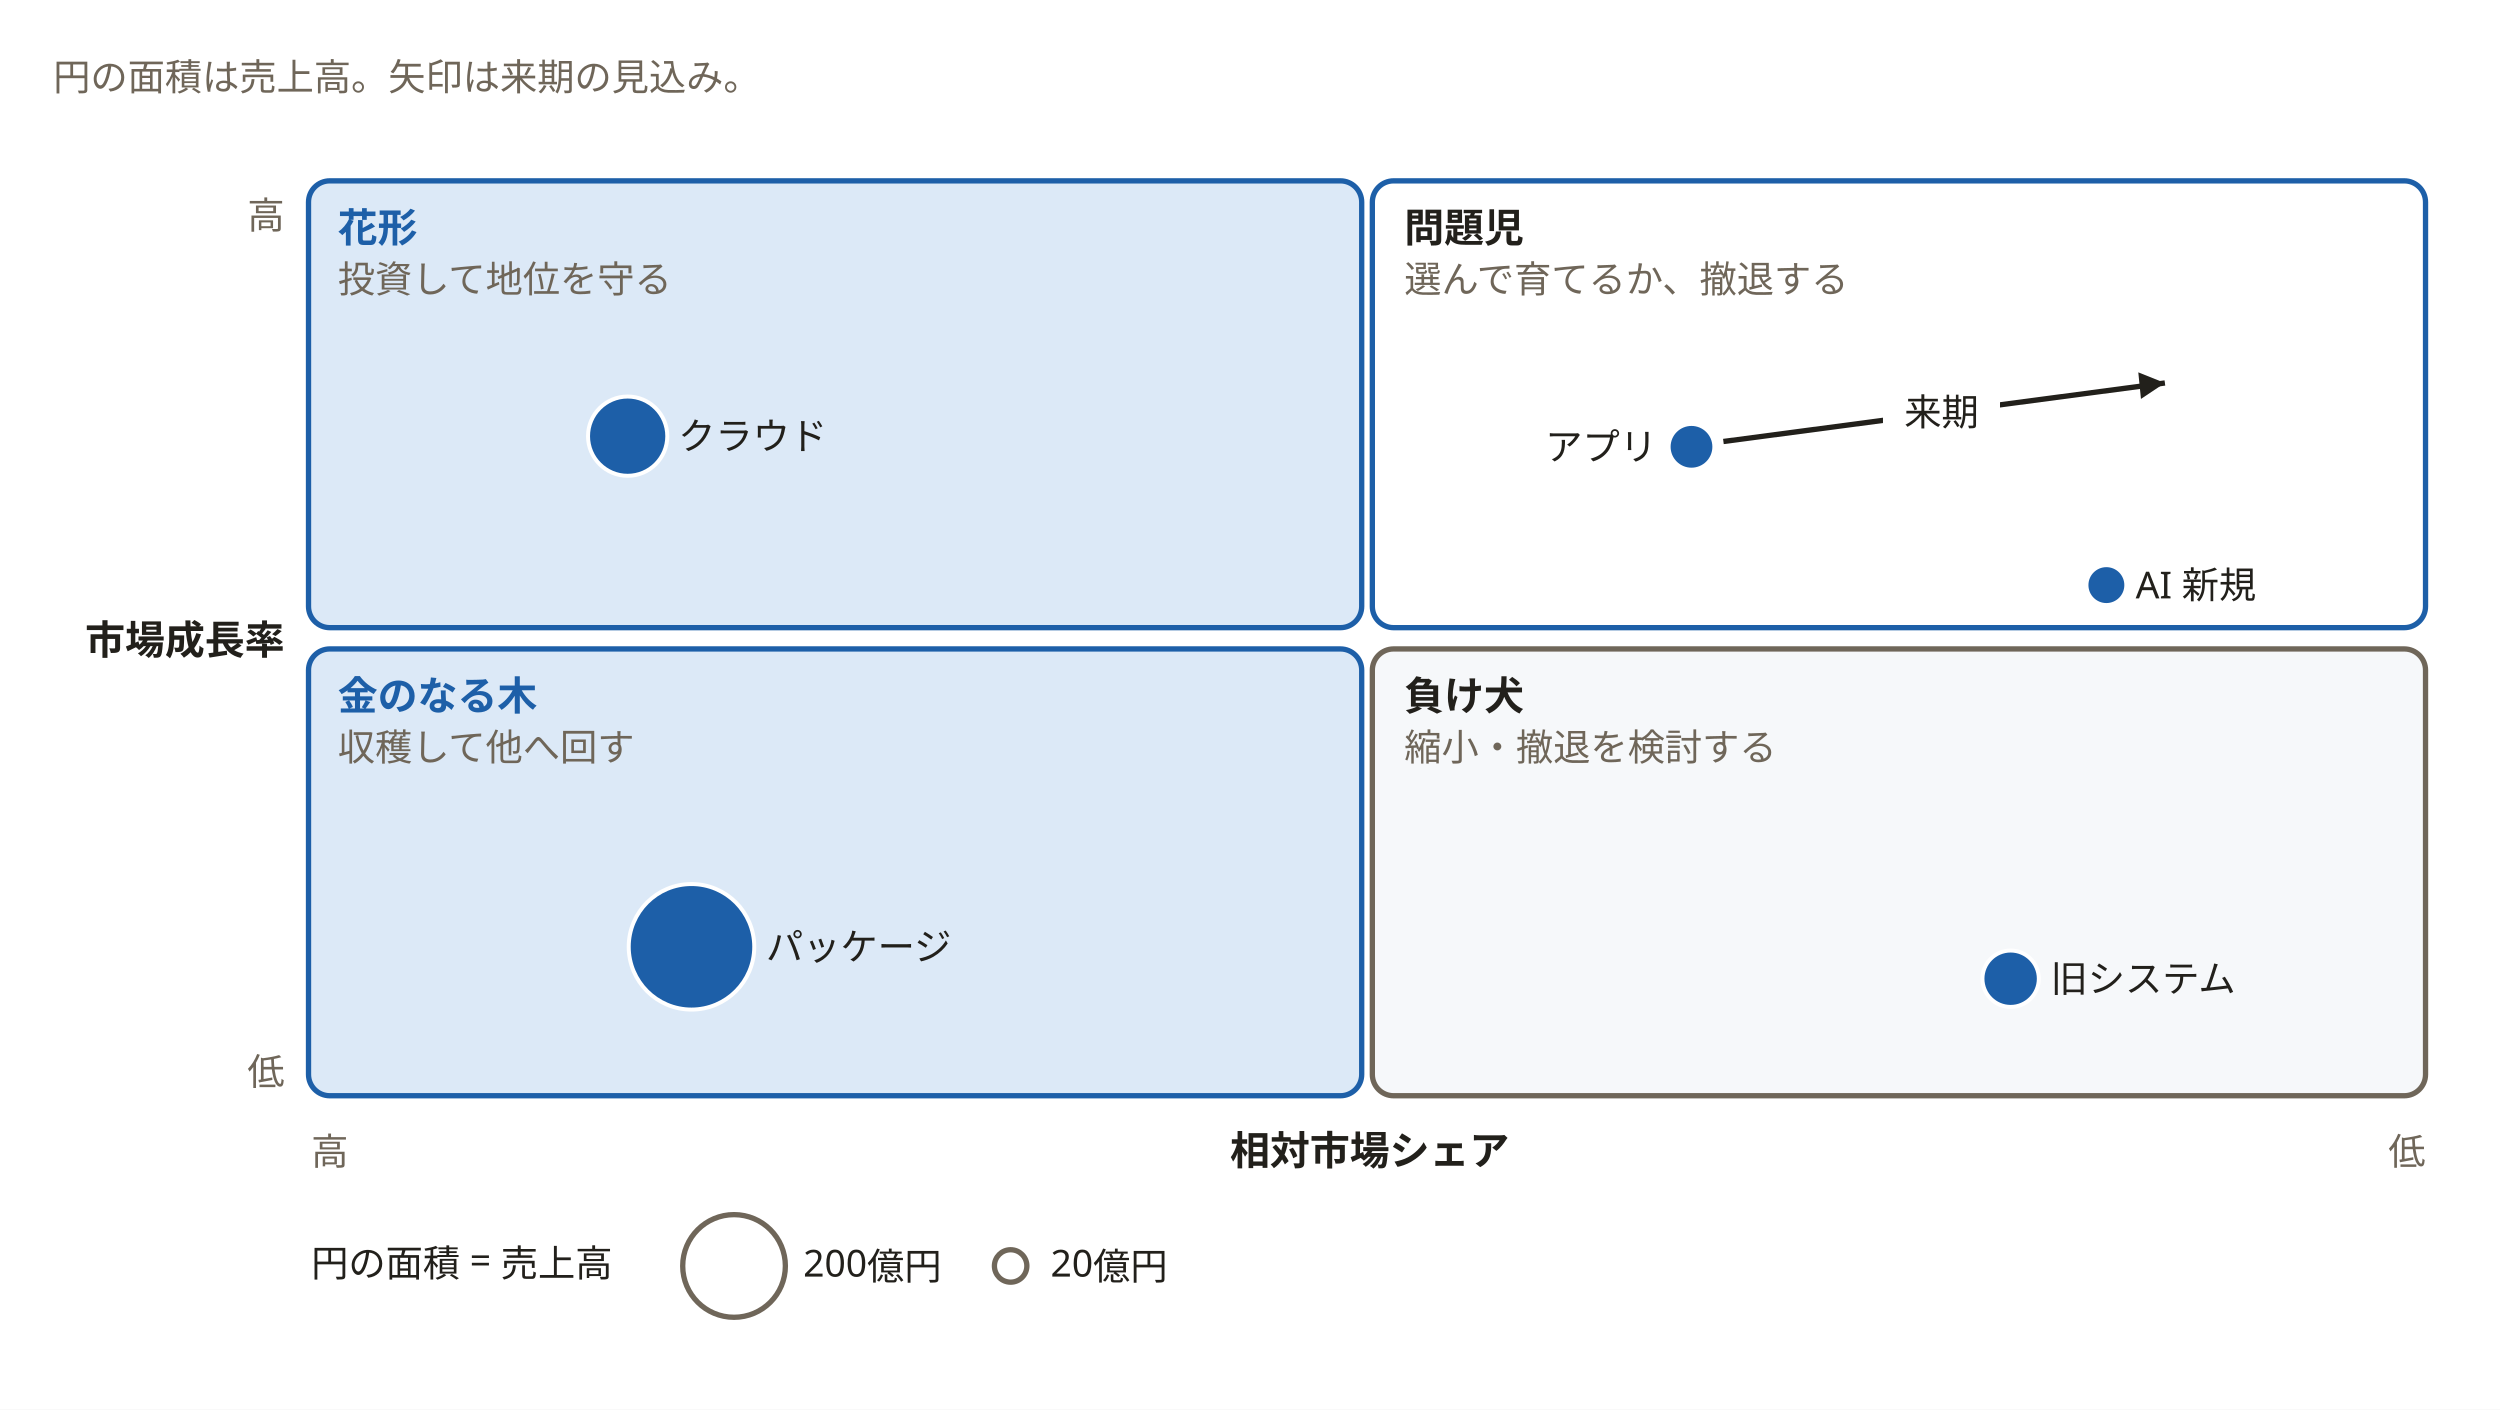
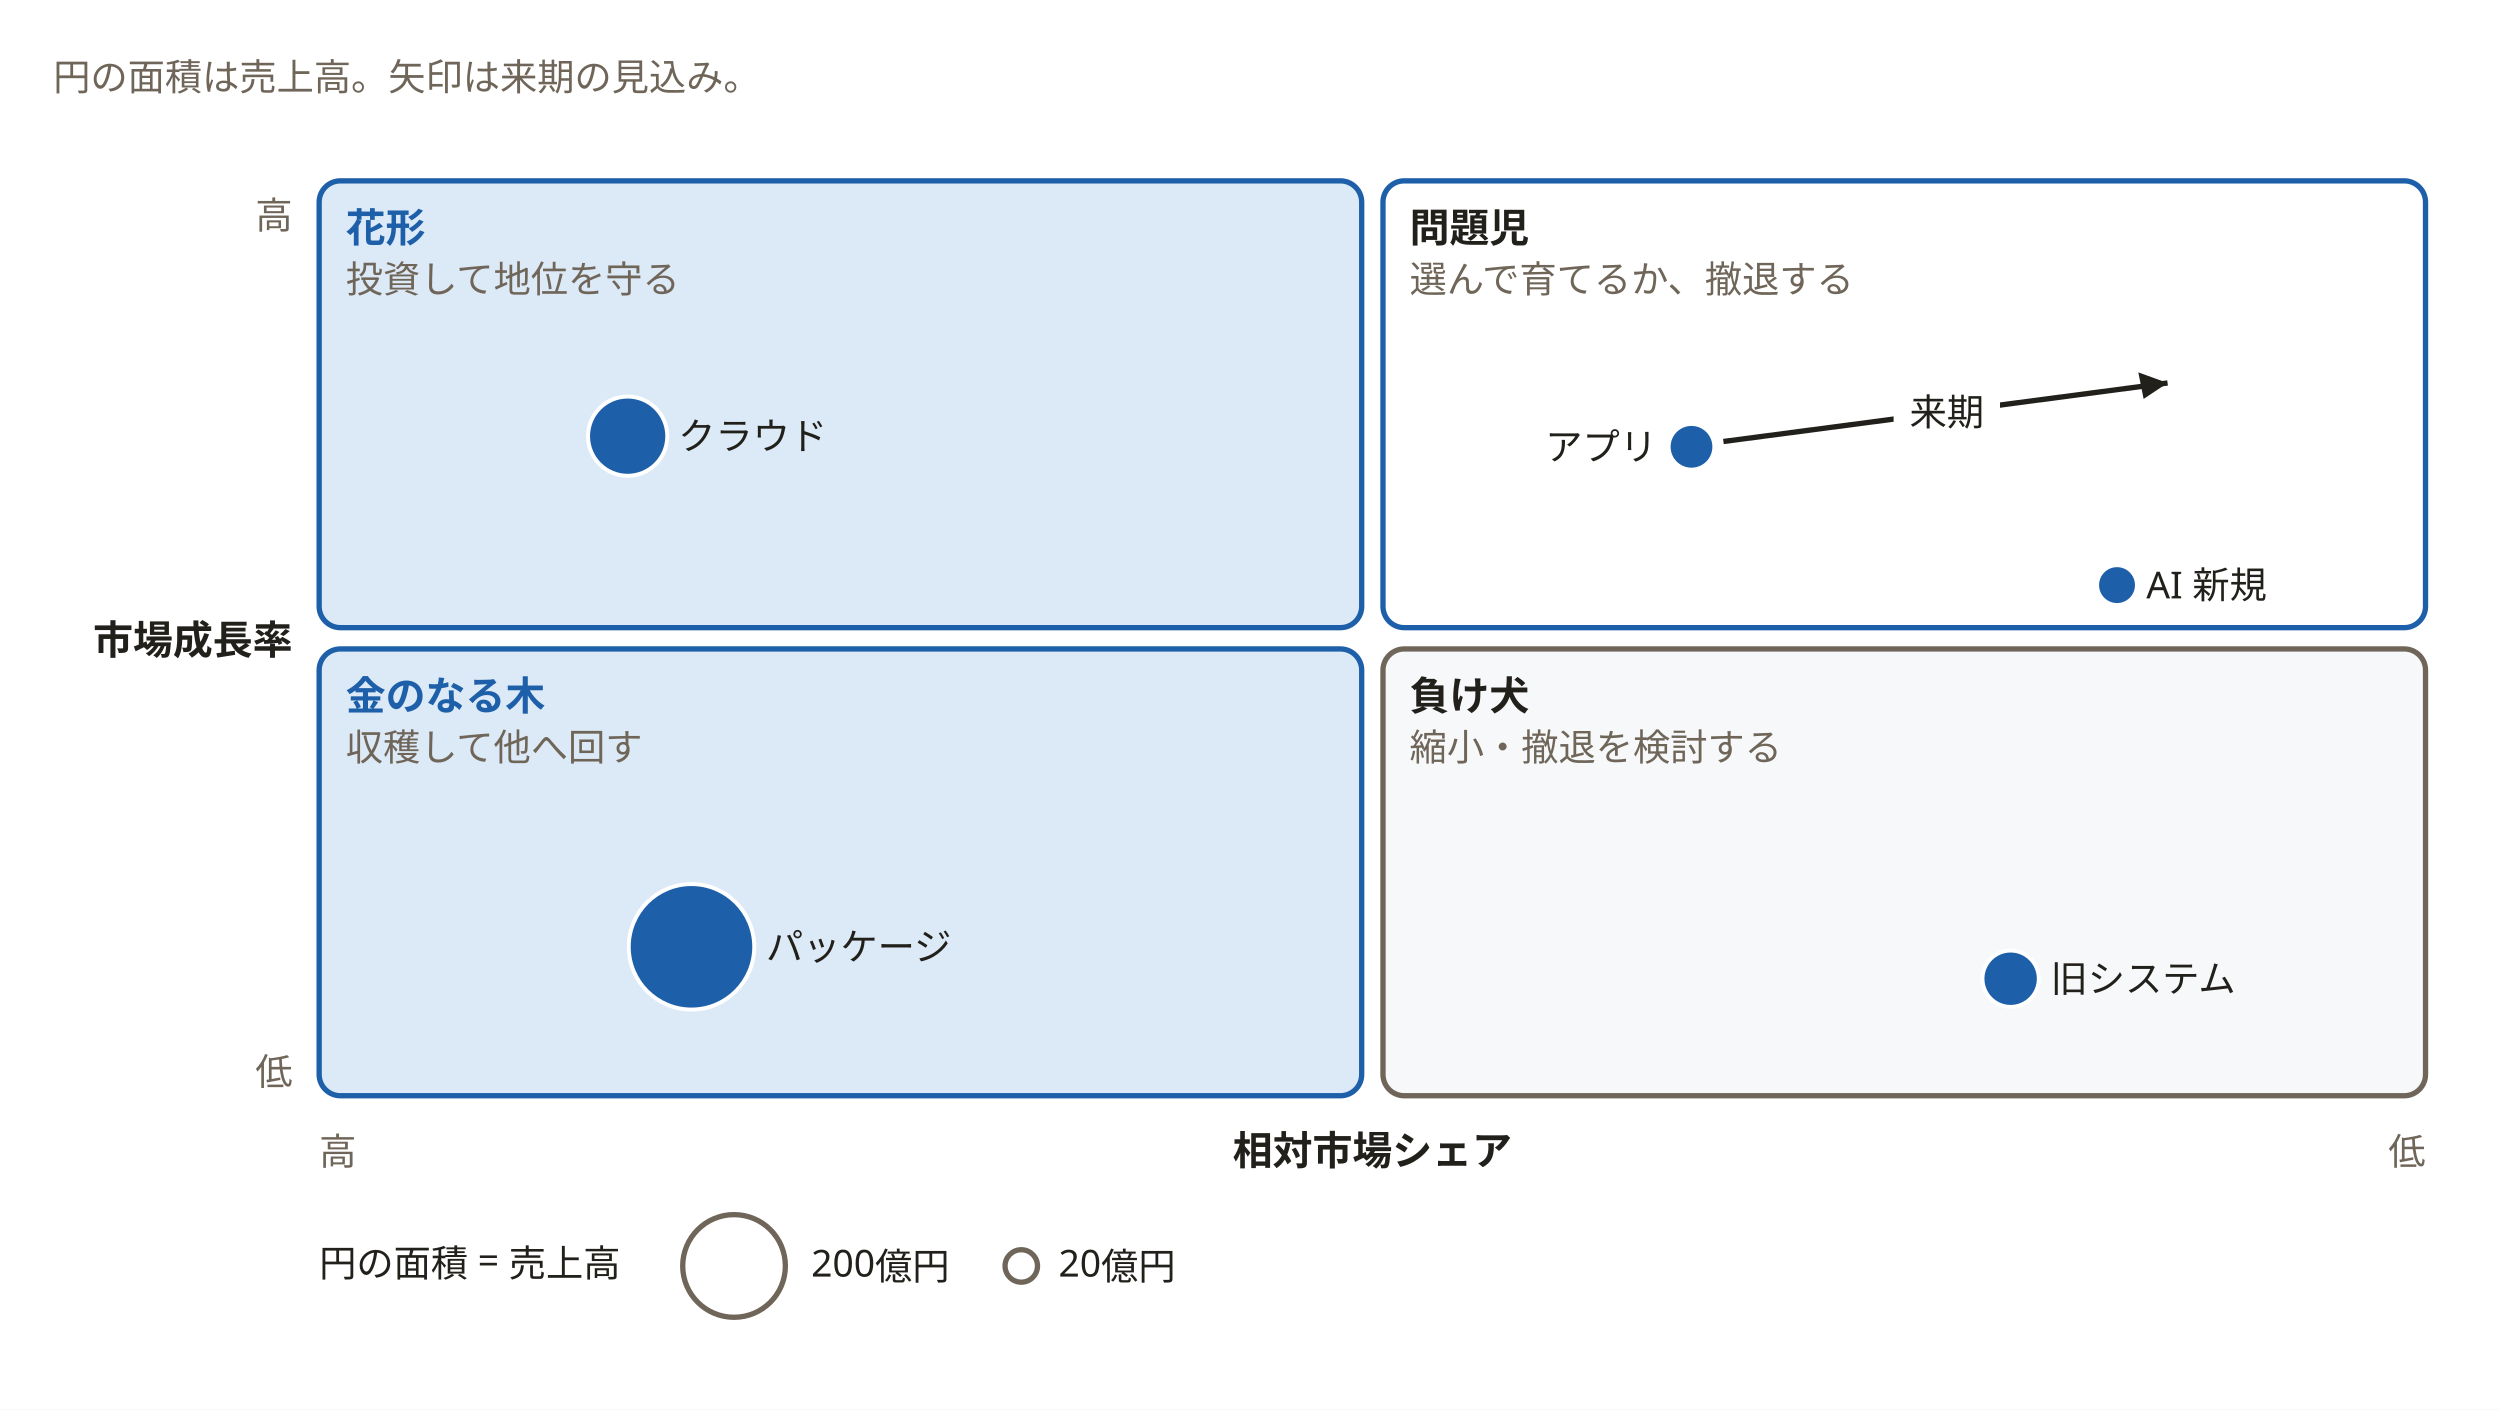
<svg xmlns="http://www.w3.org/2000/svg" width="940" height="530" viewBox="0 0 940 530" role="img" aria-labelledby="svg-title">
  <style>
    text { font-family: 'Hiragino Sans','Hiragino Kaku Gothic ProN','Yu Gothic','YuGothic',Meiryo,'Noto Sans JP',sans-serif; }
    .emoji { font-family: 'Noto Color Emoji','Segoe UI Emoji',sans-serif; }
  </style>
  <rect x="0" y="0" width="940" height="530" fill="#ffffff" />
  <text x="20" y="34" font-size="14" font-weight="400" fill="#6f6659">円の面積は売上高。矢印は来期の見込み。</text>
-   <rect x="116" y="68" width="396" height="168" rx="8" fill="#dce9f7" stroke="#1d5fa8" stroke-width="2" />
-   <rect x="516" y="68" width="396" height="168" rx="8" fill="#ffffff" stroke="#1d5fa8" stroke-width="2" />
-   <rect x="116" y="244" width="396" height="168" rx="8" fill="#dce9f7" stroke="#1d5fa8" stroke-width="2" />
-   <rect x="516" y="244" width="396" height="168" rx="8" fill="#f6f8fa" stroke="#6f6659" stroke-width="2" />
-   <path d="M648,166 L814,144" fill="none" stroke="#22201b" stroke-width="2" />
-   <polygon points="814,144 805,150 804,140" fill="#22201b" />
-   <rect x="708" y="144" width="44" height="24" rx="4" fill="#ffffff" />
+   <rect x="120" y="68" width="392" height="168" rx="8" fill="#dce9f7" stroke="#1d5fa8" stroke-width="2" />
+   <rect x="520" y="68" width="392" height="168" rx="8" fill="#ffffff" stroke="#1d5fa8" stroke-width="2" />
+   <rect x="120" y="244" width="392" height="168" rx="8" fill="#dce9f7" stroke="#1d5fa8" stroke-width="2" />
+   <rect x="520" y="244" width="392" height="168" rx="8" fill="#f6f8fa" stroke="#6f6659" stroke-width="2" />
+   <path d="M648,166 L815,144" fill="none" stroke="#22201b" stroke-width="2" />
+   <polygon points="815,144 806,150 804,140" fill="#22201b" />
+   <rect x="712" y="144" width="40" height="24" rx="4" fill="#ffffff" />
  <circle cx="236" cy="164" r="14.9" fill="#1d5fa8" stroke="#ffffff" stroke-width="1.5" />
  <circle cx="636" cy="168" r="8.6" fill="#1d5fa8" stroke="#ffffff" stroke-width="1.5" />
  <circle cx="260" cy="356" r="23.6" fill="#1d5fa8" stroke="#ffffff" stroke-width="1.5" />
  <circle cx="756" cy="368" r="10.6" fill="#1d5fa8" stroke="#ffffff" stroke-width="1.5" />
-   <circle cx="792" cy="220" r="7.5" fill="#1d5fa8" stroke="#ffffff" stroke-width="1.5" />
+   <circle cx="796" cy="220" r="7.5" fill="#1d5fa8" stroke="#ffffff" stroke-width="1.5" />
  <circle cx="276" cy="476" r="19.3" fill="none" stroke="#6f6659" stroke-width="2" />
-   <circle cx="380" cy="476" r="6.1" fill="none" stroke="#6f6659" stroke-width="2" />
-   <text x="127" y="91" font-size="15" font-weight="700" fill="#1d5fa8">花形</text>
-   <text x="127" y="110" font-size="14" fill="#6f6659">投資して地位を守る</text>
-   <text x="528" y="91" font-size="15" font-weight="700" fill="#22201b">問題児</text>
-   <text x="528" y="110" font-size="14" fill="#6f6659">選んで育てるか、撤退する</text>
-   <text x="127" y="267" font-size="15" font-weight="700" fill="#1d5fa8">金のなる木</text>
-   <text x="127" y="286" font-size="14" fill="#6f6659">収穫して他へ回す</text>
-   <text x="528" y="267" font-size="15" font-weight="700" fill="#22201b">負け犬</text>
-   <text x="528" y="286" font-size="14" fill="#6f6659">縮小・撤退を検討する</text>
+   <circle cx="384" cy="476" r="6.1" fill="none" stroke="#6f6659" stroke-width="2" />
+   <text x="130" y="91" font-size="15" font-weight="700" fill="#1d5fa8">花形</text>
+   <text x="130" y="110" font-size="14" fill="#6f6659">投資して地位を守る</text>
+   <text x="530" y="91" font-size="15" font-weight="700" fill="#22201b">問題児</text>
+   <text x="530" y="110" font-size="14" fill="#6f6659">選んで育てるか、撤退する</text>
+   <text x="130" y="267" font-size="15" font-weight="700" fill="#1d5fa8">金のなる木</text>
+   <text x="130" y="286" font-size="14" fill="#6f6659">収穫して他へ回す</text>
+   <text x="530" y="267" font-size="15" font-weight="700" fill="#22201b">負け犬</text>
+   <text x="530" y="286" font-size="14" fill="#6f6659">縮小・撤退を検討する</text>
  <text x="255" y="169" font-size="14" fill="#22201b">クラウド</text>
  <text x="623" y="173" text-anchor="end" font-size="14" fill="#22201b">アプリ</text>
  <text x="288" y="361" font-size="14" fill="#22201b">パッケージ</text>
  <text x="771" y="373" font-size="14" fill="#22201b">旧システム</text>
-   <text x="803" y="225" font-size="14" fill="#22201b">AI 新規</text>
-   <text x="730" y="160" text-anchor="middle" font-size="14" fill="#22201b">来期</text>
-   <text x="107" y="86" text-anchor="end" font-size="14" fill="#6f6659">高</text>
-   <text x="107" y="408" text-anchor="end" font-size="14" fill="#6f6659">低</text>
-   <text x="107" y="246" text-anchor="end" font-size="15" font-weight="700" fill="#22201b">市場成長率</text>
-   <text x="117" y="438" font-size="14" fill="#6f6659">高</text>
+   <text x="807" y="225" font-size="14" fill="#22201b">AI 新規</text>
+   <text x="732" y="160" text-anchor="middle" font-size="14" fill="#22201b">来期</text>
+   <text x="110" y="86" text-anchor="end" font-size="14" fill="#6f6659">高</text>
+   <text x="110" y="408" text-anchor="end" font-size="14" fill="#6f6659">低</text>
+   <text x="110" y="246" text-anchor="end" font-size="15" font-weight="700" fill="#22201b">市場成長率</text>
+   <text x="120" y="438" font-size="14" fill="#6f6659">高</text>
  <text x="912" y="438" text-anchor="end" font-size="14" fill="#6f6659">低</text>
-   <text x="515" y="438" text-anchor="middle" font-size="15" font-weight="700" fill="#22201b">相対市場シェア</text>
-   <text x="117" y="480" font-size="14" fill="#22201b">円の面積 = 売上高</text>
-   <text x="302" y="480" font-size="14" fill="#22201b">200億円</text>
-   <text x="395" y="480" font-size="14" fill="#22201b">20億円</text>
+   <text x="516" y="438" text-anchor="middle" font-size="15" font-weight="700" fill="#22201b">相対市場シェア</text>
+   <text x="120" y="480" font-size="14" fill="#22201b">円の面積 = 売上高</text>
+   <text x="305" y="480" font-size="14" fill="#22201b">200億円</text>
+   <text x="398" y="480" font-size="14" fill="#22201b">20億円</text>
</svg>
